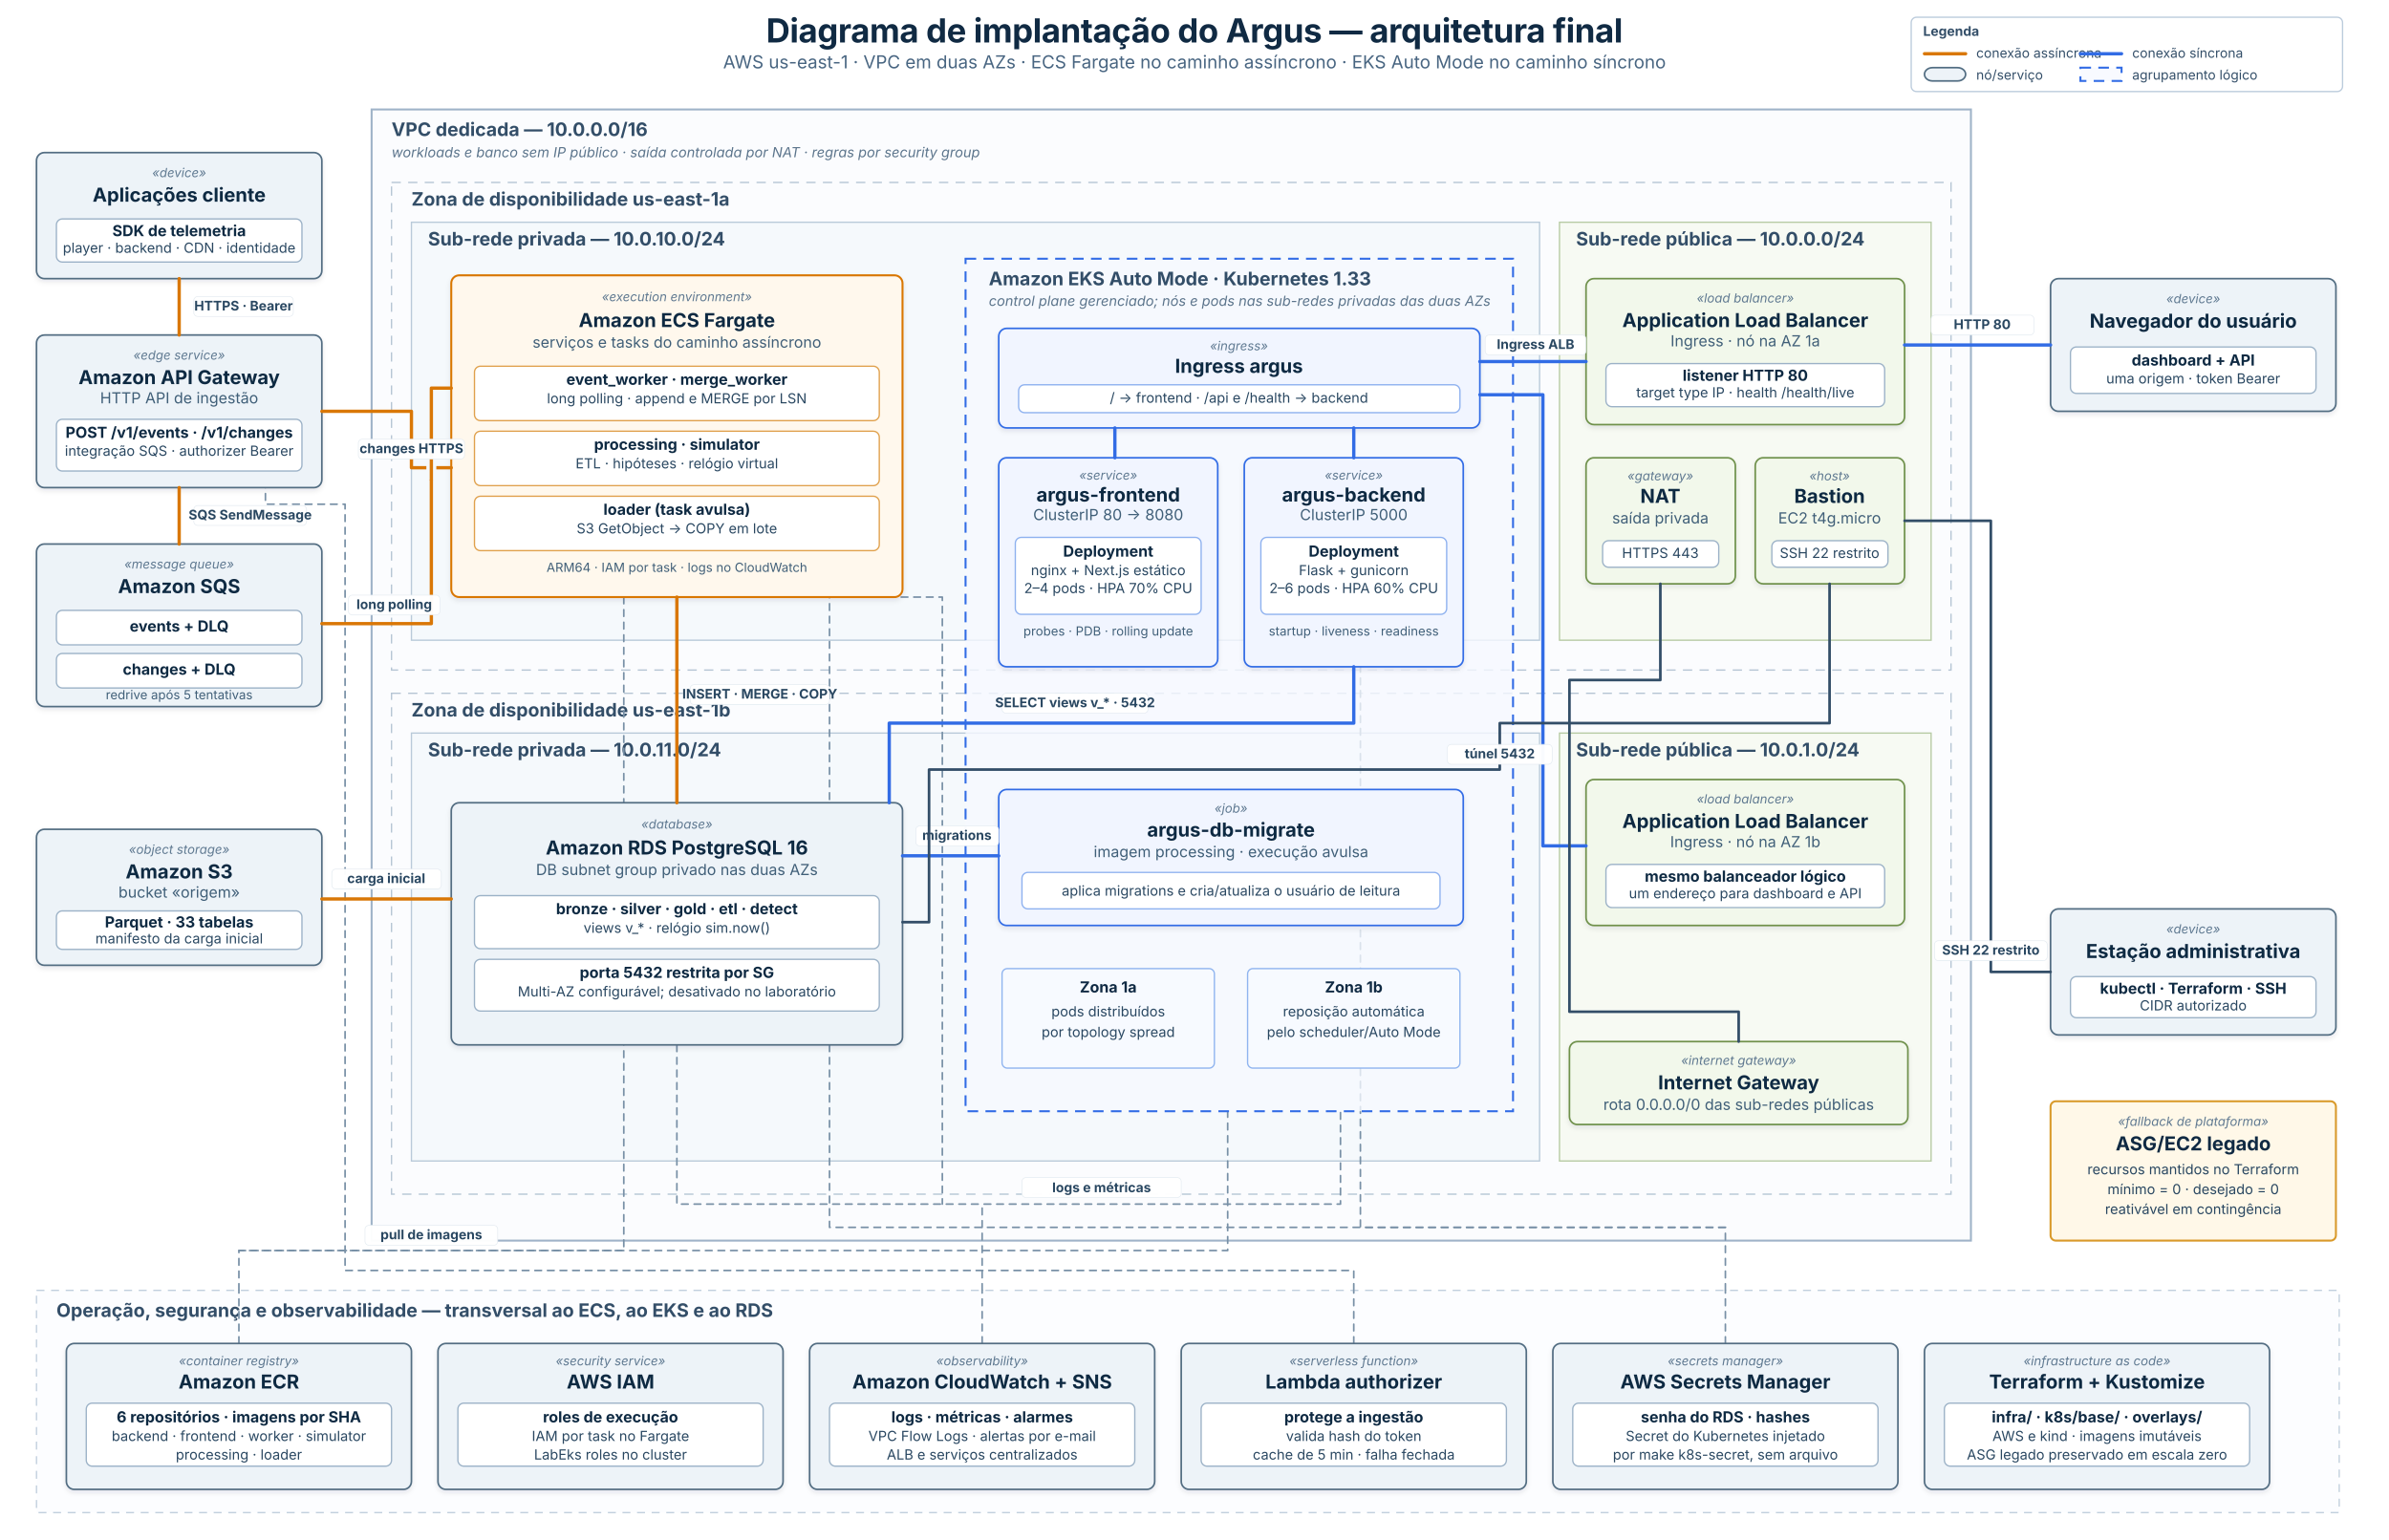
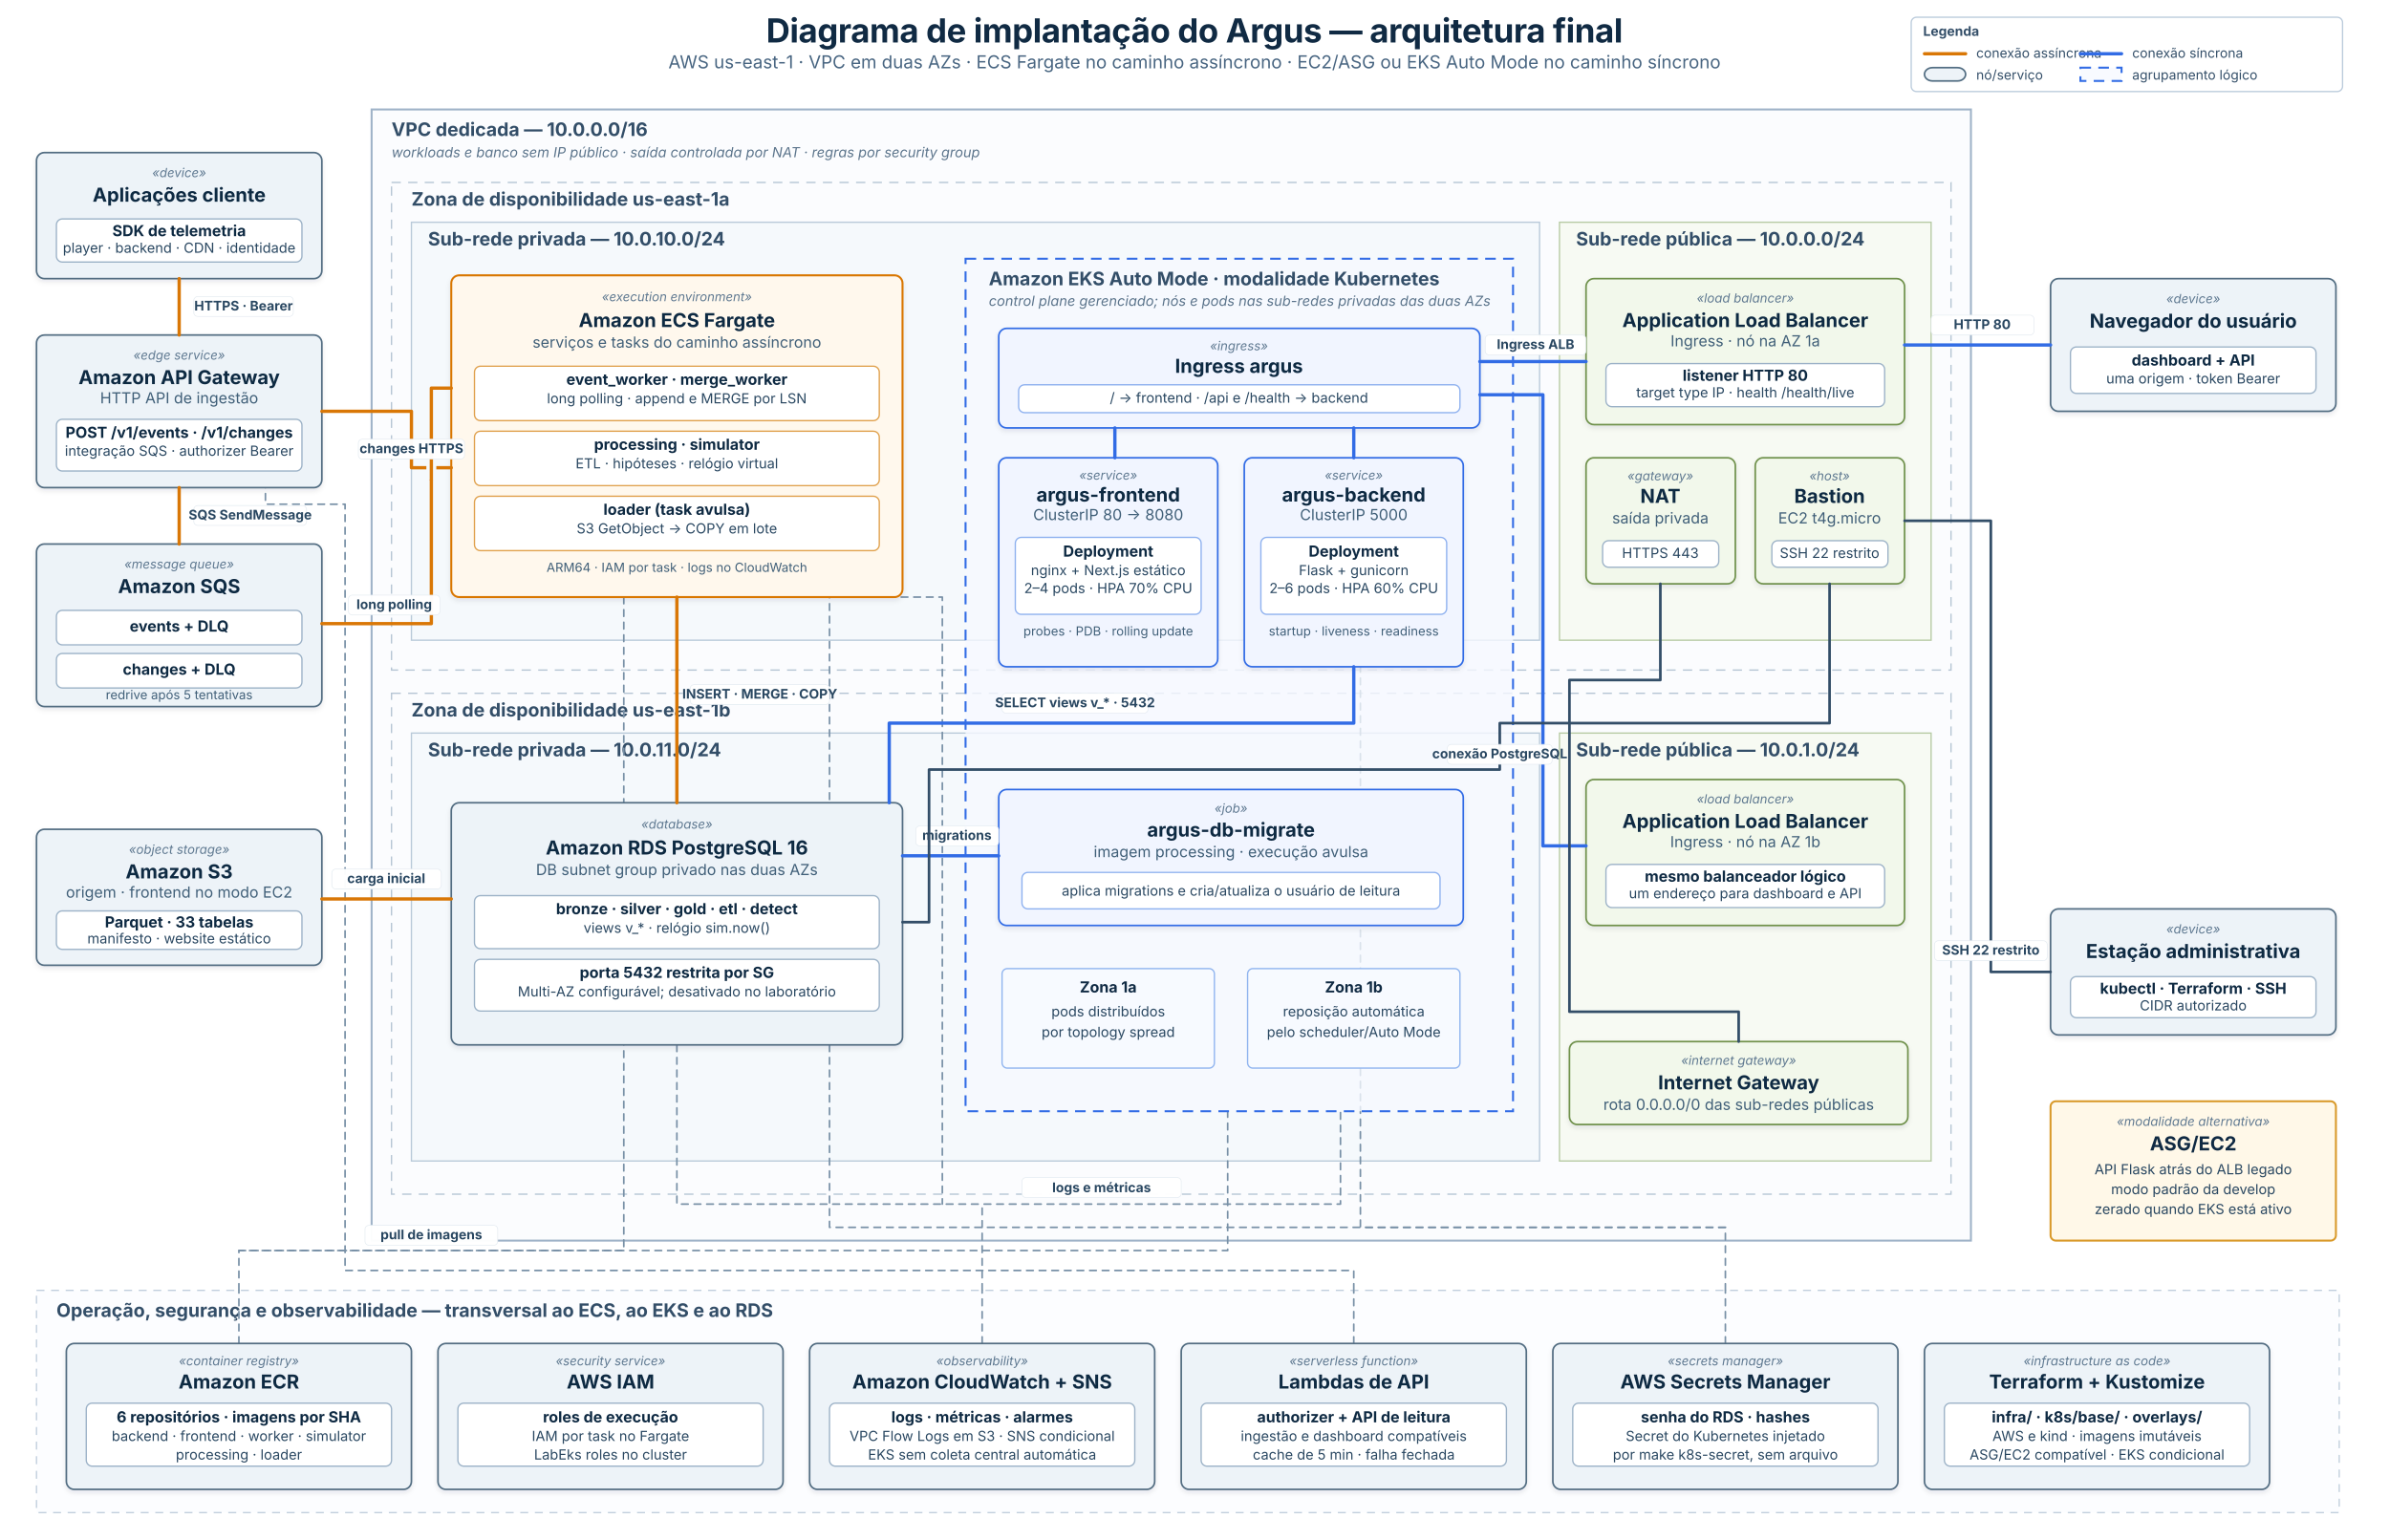
<svg xmlns="http://www.w3.org/2000/svg" width="3600" height="2320" viewBox="0 0 3600 2320" role="img" aria-labelledby="title desc">
  <defs>
    <filter id="shadow" x="-10%" y="-10%" width="125%" height="130%">
      <feDropShadow dx="0" dy="4" stdDeviation="4" flood-color="#102a43" flood-opacity="0.09" />
    </filter>
    <style>
      text { font-family: Inter, Arial, sans-serif; fill: #102a43; }
      .title { font-size: 50px; font-weight: 750; letter-spacing: -0.5px; }
      .subtitle { font-size: 27px; fill: #486581; }
      .boundary { fill: #fbfcfe; stroke: #9fb3c8; stroke-width: 3; }
      .az { fill: none; stroke: #b5c5d4; stroke-width: 2; stroke-dasharray: 14 11; }
      .private { fill: #f5f9fc; stroke: #b9cad9; stroke-width: 2; }
      .public { fill: #f7faf3; stroke: #b7cba4; stroke-width: 2; }
      .group { fill: rgba(246,249,255,0.78); stroke: #326ce5; stroke-width: 3; stroke-dasharray: 16 11; }
      .ops { fill: #fcfdff; stroke: #c1cfdd; stroke-width: 2; stroke-dasharray: 12 10; }
      .node { fill: #edf3f8; stroke: #526d82; stroke-width: 2.5; rx: 12; }
      .node-async { fill: #fff8ed; stroke: #d97706; stroke-width: 3; rx: 12; }
      .node-k8s { fill: #f1f5ff; stroke: #326ce5; stroke-width: 2.5; rx: 12; }
      .node-public { fill: #f2f8eb; stroke: #6f914c; stroke-width: 2.5; rx: 12; }
      .artifact { fill: #ffffff; stroke: #9cb2c7; stroke-width: 2; rx: 9; }
      .artifact-async { fill: #ffffff; stroke: #e0a14d; stroke-width: 2; rx: 9; }
      .artifact-k8s { fill: #ffffff; stroke: #8eb1ef; stroke-width: 2; rx: 9; }
      .node-title { font-size: 29px; font-weight: 750; text-anchor: middle; }
      .node-subtitle { font-size: 23px; fill: #405f78; text-anchor: middle; }
      .stereo { font-size: 19px; font-style: italic; fill: #5e7890; text-anchor: middle; }
      .artifact-title { font-size: 23px; font-weight: 700; text-anchor: middle; }
      .artifact-text { font-size: 21px; fill: #294761; text-anchor: middle; }
      .section-title { font-size: 28px; font-weight: 750; fill: #334e68; }
      .section-note { font-size: 21px; font-style: italic; fill: #5b748b; }
      .flow { fill: none; stroke: #334e68; stroke-width: 4; stroke-linecap: round; stroke-linejoin: round; }
      .flow-sync { fill: none; stroke: #326ce5; stroke-width: 5; stroke-linecap: round; stroke-linejoin: round; }
      .flow-async { fill: none; stroke: #d97706; stroke-width: 5; stroke-linecap: round; stroke-linejoin: round; }
      .flow-support { fill: none; stroke: #7890a6; stroke-width: 2.5; stroke-dasharray: 10 9; stroke-linecap: round; stroke-linejoin: round; }
      .label-bg { fill: #ffffff; stroke: #e3eaf0; stroke-width: 1; opacity: 0.97; rx: 6; }
      .flow-label { font-size: 20px; font-weight: 650; fill: #294761; text-anchor: middle; }
      .legend { font-size: 20px; fill: #334e68; }
      .tiny { font-size: 19px; fill: #405f78; text-anchor: middle; }
    </style>
  </defs>
  <rect width="3600" height="2400" fill="#ffffff" />
  <text x="1800" y="64" class="title" text-anchor="middle">Diagrama de implantação do Argus — arquitetura final</text>
-   <text x="1800" y="103" class="subtitle" text-anchor="middle">AWS us-east-1 · VPC em duas AZs · ECS Fargate no caminho assíncrono · EKS Auto Mode no caminho síncrono</text>
+   <text x="1800" y="103" class="subtitle" text-anchor="middle">AWS us-east-1 · VPC em duas AZs · ECS Fargate no caminho assíncrono · EC2/ASG ou EKS Auto Mode no caminho síncrono</text>
  <g transform="translate(2880,26)">
    <rect x="0" y="0" width="650" height="112" fill="#ffffff" stroke="#bcccdc" stroke-width="2" rx="8" />
    <text x="18" y="28" class="legend" font-weight="700">Legenda</text>
    <line x1="20" y1="55" x2="82" y2="55" class="flow-async" />
    <text x="98" y="61" class="legend">conexão assíncrona</text>
    <line x1="255" y1="55" x2="317" y2="55" class="flow-sync" />
    <text x="333" y="61" class="legend">conexão síncrona</text>
    <rect x="20" y="76" width="62" height="20" class="node" />
    <text x="98" y="94" class="legend">nó/serviço</text>
    <rect x="255" y="76" width="62" height="20" class="group" />
    <text x="333" y="94" class="legend">agrupamento lógico</text>
  </g>
  <rect x="560" y="165" width="2410" height="1705" class="boundary" />
  <text x="590" y="205" class="section-title">VPC dedicada — 10.0.0.0/16</text>
  <text x="590" y="237" class="section-note">workloads e banco sem IP público · saída controlada por NAT · regras por security group</text>
  <rect x="590" y="275" width="2350" height="735" class="az" />
  <text x="620" y="310" class="section-title">Zona de disponibilidade us-east-1a</text>
  <rect x="620" y="335" width="1700" height="630" class="private" />
  <text x="645" y="370" class="section-title">Sub-rede privada — 10.0.10.0/24</text>
  <rect x="2350" y="335" width="560" height="630" class="public" />
  <text x="2375" y="370" class="section-title">Sub-rede pública — 10.0.0.0/24</text>
  <rect x="590" y="1045" width="2350" height="755" class="az" />
  <text x="620" y="1080" class="section-title">Zona de disponibilidade us-east-1b</text>
  <rect x="620" y="1105" width="1700" height="645" class="private" />
  <text x="645" y="1140" class="section-title">Sub-rede privada — 10.0.11.0/24</text>
  <rect x="2350" y="1105" width="560" height="645" class="public" />
  <text x="2375" y="1140" class="section-title">Sub-rede pública — 10.0.1.0/24</text>
  <path d="M360 1945 L360 1885 L940 1885 L940 900" class="flow-support" />
  <path d="M360 1885 L1850 1885 L1850 1675" class="flow-support" />
  <path d="M1480 1945 L1480 1815" class="flow-support" />
  <path d="M1020 1575 L1020 1815 L2020 1815 L2020 1675" class="flow-support" />
  <path d="M1320 900 L1420 900 L1420 1815" class="flow-support" />
  <path d="M2040 1945 L2040 1915 L520 1915 L520 760 L400 760 L400 735" class="flow-support" />
  <path d="M2600 1945 L2600 1850 L2050 1850 L2050 1005" class="flow-support" />
  <path d="M2600 1850 L1250 1850 L1250 900" class="flow-support" />
  <g filter="url(#shadow)">
    <rect x="55" y="230" width="430" height="190" class="node" />
    <text x="270" y="267" class="stereo">«device»</text>
    <text x="270" y="304" class="node-title">Aplicações cliente</text>
    <rect x="85" y="330" width="370" height="65" class="artifact" />
    <text x="270" y="356" class="artifact-title">SDK de telemetria</text>
    <text x="270" y="381" class="artifact-text">player · backend · CDN · identidade</text>
  </g>
  <g filter="url(#shadow)">
    <rect x="55" y="505" width="430" height="230" class="node" />
    <text x="270" y="542" class="stereo">«edge service»</text>
    <text x="270" y="579" class="node-title">Amazon API Gateway</text>
    <text x="270" y="608" class="node-subtitle">HTTP API de ingestão</text>
    <rect x="85" y="632" width="370" height="78" class="artifact" />
    <text x="270" y="660" class="artifact-title">POST /v1/events · /v1/changes</text>
    <text x="270" y="687" class="artifact-text">integração SQS · authorizer Bearer</text>
  </g>
  <g filter="url(#shadow)">
    <rect x="55" y="820" width="430" height="245" class="node" />
    <text x="270" y="857" class="stereo">«message queue»</text>
    <text x="270" y="894" class="node-title">Amazon SQS</text>
    <rect x="85" y="920" width="370" height="52" class="artifact" />
    <text x="270" y="952" class="artifact-title">events + DLQ</text>
    <rect x="85" y="985" width="370" height="52" class="artifact" />
    <text x="270" y="1017" class="artifact-title">changes + DLQ</text>
    <text x="270" y="1054" class="tiny">redrive após 5 tentativas</text>
  </g>
  <g filter="url(#shadow)">
    <rect x="55" y="1250" width="430" height="205" class="node" />
    <text x="270" y="1287" class="stereo">«object storage»</text>
    <text x="270" y="1324" class="node-title">Amazon S3</text>
-     <text x="270" y="1353" class="node-subtitle">bucket «origem»</text>
+     <text x="270" y="1353" class="node-subtitle">origem · frontend no modo EC2</text>
    <rect x="85" y="1373" width="370" height="58" class="artifact" />
    <text x="270" y="1398" class="artifact-title">Parquet · 33 tabelas</text>
-     <text x="270" y="1422" class="artifact-text">manifesto da carga inicial</text>
+     <text x="270" y="1422" class="artifact-text">manifesto · website estático</text>
  </g>
  <g filter="url(#shadow)">
    <rect x="680" y="415" width="680" height="485" class="node-async" />
    <text x="1020" y="454" class="stereo">«execution environment»</text>
    <text x="1020" y="493" class="node-title">Amazon ECS Fargate</text>
    <text x="1020" y="524" class="node-subtitle">serviços e tasks do caminho assíncrono</text>
    <rect x="715" y="552" width="610" height="82" class="artifact-async" />
    <text x="1020" y="580" class="artifact-title">event_worker · merge_worker</text>
    <text x="1020" y="608" class="artifact-text">long polling · append e MERGE por LSN</text>
    <rect x="715" y="650" width="610" height="82" class="artifact-async" />
    <text x="1020" y="678" class="artifact-title">processing · simulator</text>
    <text x="1020" y="706" class="artifact-text">ETL · hipóteses · relógio virtual</text>
    <rect x="715" y="748" width="610" height="82" class="artifact-async" />
    <text x="1020" y="776" class="artifact-title">loader (task avulsa)</text>
    <text x="1020" y="804" class="artifact-text">S3 GetObject → COPY em lote</text>
    <text x="1020" y="862" class="tiny">ARM64 · IAM por task · logs no CloudWatch</text>
  </g>
  <g filter="url(#shadow)">
    <rect x="680" y="1210" width="680" height="365" class="node" />
    <text x="1020" y="1249" class="stereo">«database»</text>
    <text x="1020" y="1288" class="node-title">Amazon RDS PostgreSQL 16</text>
    <text x="1020" y="1319" class="node-subtitle">DB subnet group privado nas duas AZs</text>
    <rect x="715" y="1350" width="610" height="80" class="artifact" />
    <text x="1020" y="1378" class="artifact-title">bronze · silver · gold · etl · detect</text>
    <text x="1020" y="1406" class="artifact-text">views v_* · relógio sim.now()</text>
    <rect x="715" y="1446" width="610" height="78" class="artifact" />
    <text x="1020" y="1474" class="artifact-title">porta 5432 restrita por SG</text>
    <text x="1020" y="1502" class="artifact-text">Multi-AZ configurável; desativado no laboratório</text>
  </g>
  <rect x="1455" y="390" width="825" height="1285" class="group" />
-   <text x="1490" y="430" class="section-title" fill="#245bb8">Amazon EKS Auto Mode · Kubernetes 1.33</text>
+   <text x="1490" y="430" class="section-title" fill="#245bb8">Amazon EKS Auto Mode · modalidade Kubernetes</text>
  <text x="1490" y="461" class="section-note">control plane gerenciado; nós e pods nas sub-redes privadas das duas AZs</text>
  <g filter="url(#shadow)">
    <rect x="1505" y="495" width="725" height="150" class="node-k8s" />
    <text x="1867" y="528" class="stereo">«ingress»</text>
    <text x="1867" y="562" class="node-title">Ingress argus</text>
    <rect x="1535" y="580" width="665" height="42" class="artifact-k8s" />
    <text x="1867" y="607" class="artifact-text">/ → frontend · /api e /health → backend</text>
  </g>
  <g filter="url(#shadow)">
    <rect x="1505" y="690" width="330" height="315" class="node-k8s" />
    <text x="1670" y="723" class="stereo">«service»</text>
    <text x="1670" y="756" class="node-title">argus-frontend</text>
    <text x="1670" y="784" class="node-subtitle">ClusterIP 80 → 8080</text>
    <rect x="1530" y="810" width="280" height="116" class="artifact-k8s" />
    <text x="1670" y="839" class="artifact-title">Deployment</text>
    <text x="1670" y="867" class="artifact-text">nginx + Next.js estático</text>
    <text x="1670" y="894" class="artifact-text">2–4 pods · HPA 70% CPU</text>
    <text x="1670" y="958" class="tiny">probes · PDB · rolling update</text>
  </g>
  <g filter="url(#shadow)">
    <rect x="1875" y="690" width="330" height="315" class="node-k8s" />
    <text x="2040" y="723" class="stereo">«service»</text>
    <text x="2040" y="756" class="node-title">argus-backend</text>
    <text x="2040" y="784" class="node-subtitle">ClusterIP 5000</text>
    <rect x="1900" y="810" width="280" height="116" class="artifact-k8s" />
    <text x="2040" y="839" class="artifact-title">Deployment</text>
    <text x="2040" y="867" class="artifact-text">Flask + gunicorn</text>
    <text x="2040" y="894" class="artifact-text">2–6 pods · HPA 60% CPU</text>
    <text x="2040" y="958" class="tiny">startup · liveness · readiness</text>
  </g>
  <g filter="url(#shadow)">
    <rect x="1505" y="1190" width="700" height="205" class="node-k8s" />
    <text x="1855" y="1225" class="stereo">«job»</text>
    <text x="1855" y="1261" class="node-title">argus-db-migrate</text>
    <text x="1855" y="1292" class="node-subtitle">imagem processing · execução avulsa</text>
    <rect x="1540" y="1315" width="630" height="55" class="artifact-k8s" />
    <text x="1855" y="1350" class="artifact-text">aplica migrations e cria/atualiza o usuário de leitura</text>
  </g>
  <g>
    <rect x="1510" y="1460" width="320" height="150" fill="#f7faff" stroke="#8fb4ef" stroke-width="2" rx="8" />
    <text x="1670" y="1496" class="artifact-title">Zona 1a</text>
    <text x="1670" y="1532" class="artifact-text">pods distribuídos</text>
    <text x="1670" y="1563" class="artifact-text">por topology spread</text>
    <rect x="1880" y="1460" width="320" height="150" fill="#f7faff" stroke="#8fb4ef" stroke-width="2" rx="8" />
    <text x="2040" y="1496" class="artifact-title">Zona 1b</text>
    <text x="2040" y="1532" class="artifact-text">reposição automática</text>
    <text x="2040" y="1563" class="artifact-text">pelo scheduler/Auto Mode</text>
  </g>
  <g filter="url(#shadow)">
    <rect x="2390" y="420" width="480" height="220" class="node-public" />
    <text x="2630" y="456" class="stereo">«load balancer»</text>
    <text x="2630" y="493" class="node-title">Application Load Balancer</text>
    <text x="2630" y="522" class="node-subtitle">Ingress · nó na AZ 1a</text>
    <rect x="2420" y="548" width="420" height="65" class="artifact" />
    <text x="2630" y="574" class="artifact-title">listener HTTP 80</text>
    <text x="2630" y="599" class="artifact-text">target type IP · health /health/live</text>
  </g>
  <g filter="url(#shadow)">
    <rect x="2390" y="1175" width="480" height="220" class="node-public" />
    <text x="2630" y="1211" class="stereo">«load balancer»</text>
    <text x="2630" y="1248" class="node-title">Application Load Balancer</text>
    <text x="2630" y="1277" class="node-subtitle">Ingress · nó na AZ 1b</text>
    <rect x="2420" y="1303" width="420" height="65" class="artifact" />
    <text x="2630" y="1329" class="artifact-title">mesmo balanceador lógico</text>
    <text x="2630" y="1354" class="artifact-text">um endereço para dashboard e API</text>
  </g>
  <g filter="url(#shadow)">
    <rect x="2390" y="690" width="225" height="190" class="node-public" />
    <text x="2502" y="724" class="stereo">«gateway»</text>
    <text x="2502" y="758" class="node-title">NAT</text>
    <text x="2502" y="789" class="node-subtitle">saída privada</text>
    <rect x="2415" y="815" width="175" height="40" class="artifact" />
    <text x="2502" y="841" class="artifact-text">HTTPS 443</text>
  </g>
  <g filter="url(#shadow)">
    <rect x="2645" y="690" width="225" height="190" class="node-public" />
    <text x="2757" y="724" class="stereo">«host»</text>
    <text x="2757" y="758" class="node-title">Bastion</text>
    <text x="2757" y="789" class="node-subtitle">EC2 t4g.micro</text>
    <rect x="2670" y="815" width="175" height="40" class="artifact" />
    <text x="2757" y="841" class="artifact-text">SSH 22 restrito</text>
  </g>
  <g filter="url(#shadow)">
    <rect x="2365" y="1570" width="510" height="125" class="node-public" />
    <text x="2620" y="1605" class="stereo">«internet gateway»</text>
    <text x="2620" y="1642" class="node-title">Internet Gateway</text>
    <text x="2620" y="1673" class="node-subtitle">rota 0.0.0.0/0 das sub-redes públicas</text>
  </g>
  <g filter="url(#shadow)">
    <rect x="3090" y="420" width="430" height="200" class="node" />
    <text x="3305" y="457" class="stereo">«device»</text>
    <text x="3305" y="494" class="node-title">Navegador do usuário</text>
    <rect x="3120" y="523" width="370" height="70" class="artifact" />
    <text x="3305" y="551" class="artifact-title">dashboard + API</text>
    <text x="3305" y="578" class="artifact-text">uma origem · token Bearer</text>
  </g>
  <g filter="url(#shadow)">
    <rect x="3090" y="1370" width="430" height="190" class="node" />
    <text x="3305" y="1407" class="stereo">«device»</text>
    <text x="3305" y="1444" class="node-title">Estação administrativa</text>
    <rect x="3120" y="1472" width="370" height="62" class="artifact" />
    <text x="3305" y="1498" class="artifact-title">kubectl · Terraform · SSH</text>
    <text x="3305" y="1523" class="artifact-text">CIDR autorizado</text>
  </g>
  <path d="M270 420 L270 505" class="flow-async" />
  <rect x="292" y="447" width="150" height="30" class="label-bg" />
  <text x="367" y="468" class="flow-label">HTTPS · Bearer</text>
  <path d="M270 735 L270 820" class="flow-async" />
  <rect x="292" y="762" width="170" height="30" class="label-bg" />
  <text x="377" y="783" class="flow-label">SQS SendMessage</text>
  <path d="M485 940 L650 940 L650 585 L680 585" class="flow-async" />
  <rect x="525" y="897" width="138" height="30" class="label-bg" />
  <text x="594" y="918" class="flow-label">long polling</text>
  <path d="M485 620 L620 620 L620 705 L680 705" class="flow-async" />
  <path d="M650 687 L650 723" fill="none" stroke="#f5f9fc" stroke-width="15" />
  <path d="M650 687 L650 723" class="flow-async" />
  <rect x="540" y="662" width="160" height="30" class="label-bg" />
  <text x="620" y="683" class="flow-label">changes HTTPS</text>
  <path d="M485 1355 L680 1355" class="flow-async" />
  <rect x="500" y="1310" width="165" height="30" class="label-bg" />
  <text x="582" y="1331" class="flow-label">carga inicial</text>
  <path d="M1020 900 L1020 1210" class="flow-async" />
  <rect x="1040" y="1032" width="210" height="30" class="label-bg" />
  <text x="1145" y="1053" class="flow-label">INSERT · MERGE · COPY</text>
  <path d="M3090 520 L2870 520" class="flow-sync" />
  <rect x="2910" y="475" width="155" height="30" class="label-bg" />
  <text x="2987" y="496" class="flow-label">HTTP 80</text>
  <path d="M2390 545 L2230 545" class="flow-sync" />
  <path d="M2390 1275 L2325 1275 L2325 595 L2230 595" class="flow-sync" />
  <rect x="2238" y="505" width="152" height="30" class="label-bg" />
  <text x="2314" y="526" class="flow-label">Ingress ALB</text>
  <path d="M1680 645 L1680 690" class="flow-sync" />
  <path d="M2040 645 L2040 690" class="flow-sync" />
  <path d="M2040 1005 L2040 1090 L1340 1090 L1340 1210" class="flow-sync" />
  <rect x="1510" y="1045" width="220" height="30" class="label-bg" />
  <text x="1620" y="1066" class="flow-label">SELECT views v_* · 5432</text>
  <path d="M1505 1290 L1360 1290" class="flow-sync" />
  <rect x="1380" y="1245" width="125" height="30" class="label-bg" />
  <text x="1442" y="1266" class="flow-label">migrations</text>
  <path d="M3090 1465 L3000 1465 L3000 785 L2870 785" class="flow" />
  <rect x="2915" y="1418" width="170" height="30" class="label-bg" />
  <text x="3000" y="1439" class="flow-label">SSH 22 restrito</text>
  <path d="M2757 880 L2757 1090 L2260 1090 L2260 1160 L1400 1160 L1400 1390 L1360 1390" class="flow" />
  <rect x="2181" y="1122" width="158" height="30" class="label-bg" />
-   <text x="2260" y="1143" class="flow-label">túnel 5432</text>
+   <text x="2260" y="1143" class="flow-label">conexão PostgreSQL</text>
  <path d="M2502 880 L2502 1025 L2365 1025 L2365 1525 L2620 1525 L2620 1570" class="flow" />
  <rect x="550" y="1847" width="200" height="30" class="label-bg" />
  <text x="650" y="1868" class="flow-label">pull de imagens</text>
  <rect x="1540" y="1775" width="240" height="30" class="label-bg" />
  <text x="1660" y="1797" class="flow-label">logs e métricas</text>
  <rect x="55" y="1945" width="3470" height="335" class="ops" />
  <text x="85" y="1985" class="section-title">Operação, segurança e observabilidade — transversal ao ECS, ao EKS e ao RDS</text>
  <path d="M360 2025 L360 1945" class="flow-support" />
  <path d="M1480 2025 L1480 1945" class="flow-support" />
  <path d="M2040 2025 L2040 1945" class="flow-support" />
  <path d="M2600 2025 L2600 1945" class="flow-support" />
  <g filter="url(#shadow)">
    <rect x="100" y="2025" width="520" height="220" class="node" />
    <text x="360" y="2058" class="stereo">«container registry»</text>
    <text x="360" y="2093" class="node-title">Amazon ECR</text>
    <rect x="130" y="2115" width="460" height="95" class="artifact" />
    <text x="360" y="2144" class="artifact-title">6 repositórios · imagens por SHA</text>
    <text x="360" y="2172" class="artifact-text">backend · frontend · worker · simulator</text>
    <text x="360" y="2200" class="artifact-text">processing · loader</text>
  </g>
  <g filter="url(#shadow)">
    <rect x="660" y="2025" width="520" height="220" class="node" />
    <text x="920" y="2058" class="stereo">«security service»</text>
    <text x="920" y="2093" class="node-title">AWS IAM</text>
    <rect x="690" y="2115" width="460" height="95" class="artifact" />
    <text x="920" y="2144" class="artifact-title">roles de execução</text>
    <text x="920" y="2172" class="artifact-text">IAM por task no Fargate</text>
    <text x="920" y="2200" class="artifact-text">LabEks roles no cluster</text>
  </g>
  <g filter="url(#shadow)">
    <rect x="1220" y="2025" width="520" height="220" class="node" />
    <text x="1480" y="2058" class="stereo">«observability»</text>
    <text x="1480" y="2093" class="node-title">Amazon CloudWatch + SNS</text>
    <rect x="1250" y="2115" width="460" height="95" class="artifact" />
    <text x="1480" y="2144" class="artifact-title">logs · métricas · alarmes</text>
-     <text x="1480" y="2172" class="artifact-text">VPC Flow Logs · alertas por e-mail</text>
-     <text x="1480" y="2200" class="artifact-text">ALB e serviços centralizados</text>
+     <text x="1480" y="2172" class="artifact-text">VPC Flow Logs em S3 · SNS condicional</text>
+     <text x="1480" y="2200" class="artifact-text">EKS sem coleta central automática</text>
  </g>
  <g filter="url(#shadow)">
    <rect x="1780" y="2025" width="520" height="220" class="node" />
    <text x="2040" y="2058" class="stereo">«serverless function»</text>
-     <text x="2040" y="2093" class="node-title">Lambda authorizer</text>
+     <text x="2040" y="2093" class="node-title">Lambdas de API</text>
    <rect x="1810" y="2115" width="460" height="95" class="artifact" />
-     <text x="2040" y="2144" class="artifact-title">protege a ingestão</text>
-     <text x="2040" y="2172" class="artifact-text">valida hash do token</text>
+     <text x="2040" y="2144" class="artifact-title">authorizer + API de leitura</text>
+     <text x="2040" y="2172" class="artifact-text">ingestão e dashboard compatíveis</text>
    <text x="2040" y="2200" class="artifact-text">cache de 5 min · falha fechada</text>
  </g>
  <g filter="url(#shadow)">
    <rect x="2340" y="2025" width="520" height="220" class="node" />
    <text x="2600" y="2058" class="stereo">«secrets manager»</text>
    <text x="2600" y="2093" class="node-title">AWS Secrets Manager</text>
    <rect x="2370" y="2115" width="460" height="95" class="artifact" />
    <text x="2600" y="2144" class="artifact-title">senha do RDS · hashes</text>
    <text x="2600" y="2172" class="artifact-text">Secret do Kubernetes injetado</text>
    <text x="2600" y="2200" class="artifact-text">por make k8s-secret, sem arquivo</text>
  </g>
  <g filter="url(#shadow)">
    <rect x="2900" y="2025" width="520" height="220" class="node" />
    <text x="3160" y="2058" class="stereo">«infrastructure as code»</text>
    <text x="3160" y="2093" class="node-title">Terraform + Kustomize</text>
    <rect x="2930" y="2115" width="460" height="95" class="artifact" />
    <text x="3160" y="2144" class="artifact-title">infra/ · k8s/base/ · overlays/</text>
    <text x="3160" y="2172" class="artifact-text">AWS e kind · imagens imutáveis</text>
-     <text x="3160" y="2200" class="artifact-text">ASG legado preservado em escala zero</text>
+     <text x="3160" y="2200" class="artifact-text">ASG/EC2 compatível · EKS condicional</text>
  </g>
  <rect x="3090" y="1660" width="430" height="210" fill="#fff8e8" stroke="#d99a2b" stroke-width="3" rx="8" />
-   <text x="3305" y="1697" class="stereo">«fallback de plataforma»</text>
-   <text x="3305" y="1734" class="node-title">ASG/EC2 legado</text>
-   <text x="3305" y="1770" class="artifact-text">recursos mantidos no Terraform</text>
-   <text x="3305" y="1800" class="artifact-text">mínimo = 0 · desejado = 0</text>
-   <text x="3305" y="1830" class="artifact-text">reativável em contingência</text>
+   <text x="3305" y="1697" class="stereo">«modalidade alternativa»</text>
+   <text x="3305" y="1734" class="node-title">ASG/EC2</text>
+   <text x="3305" y="1770" class="artifact-text">API Flask atrás do ALB legado</text>
+   <text x="3305" y="1800" class="artifact-text">modo padrão da develop</text>
+   <text x="3305" y="1830" class="artifact-text">zerado quando EKS está ativo</text>
</svg>
